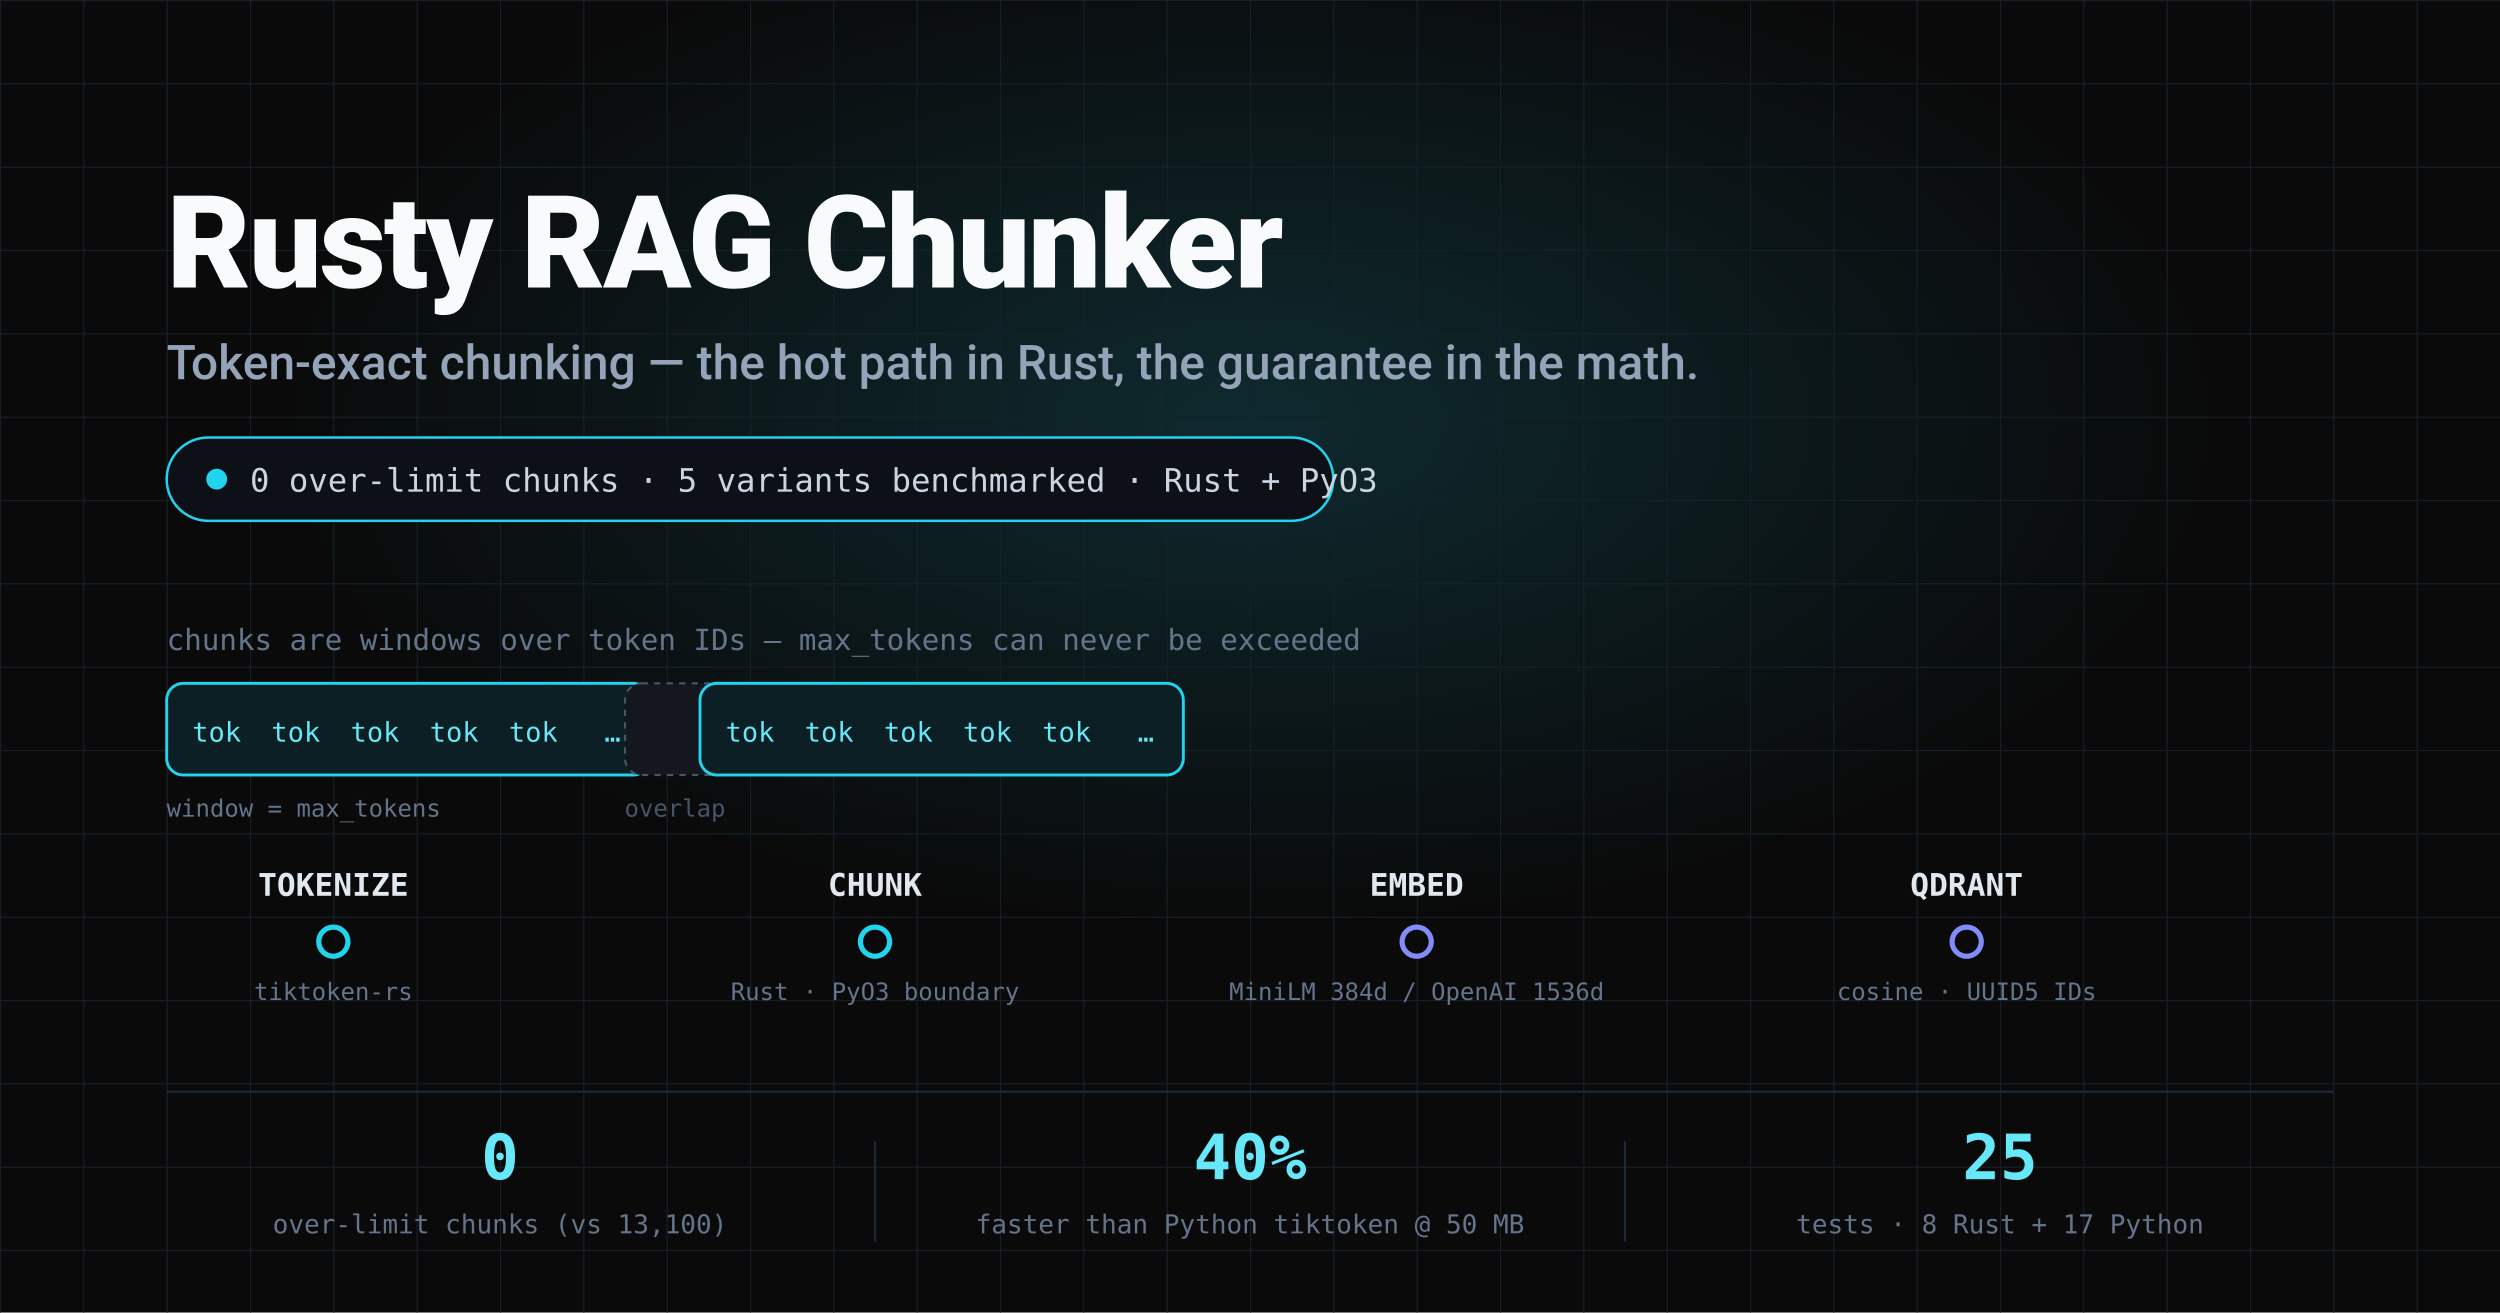
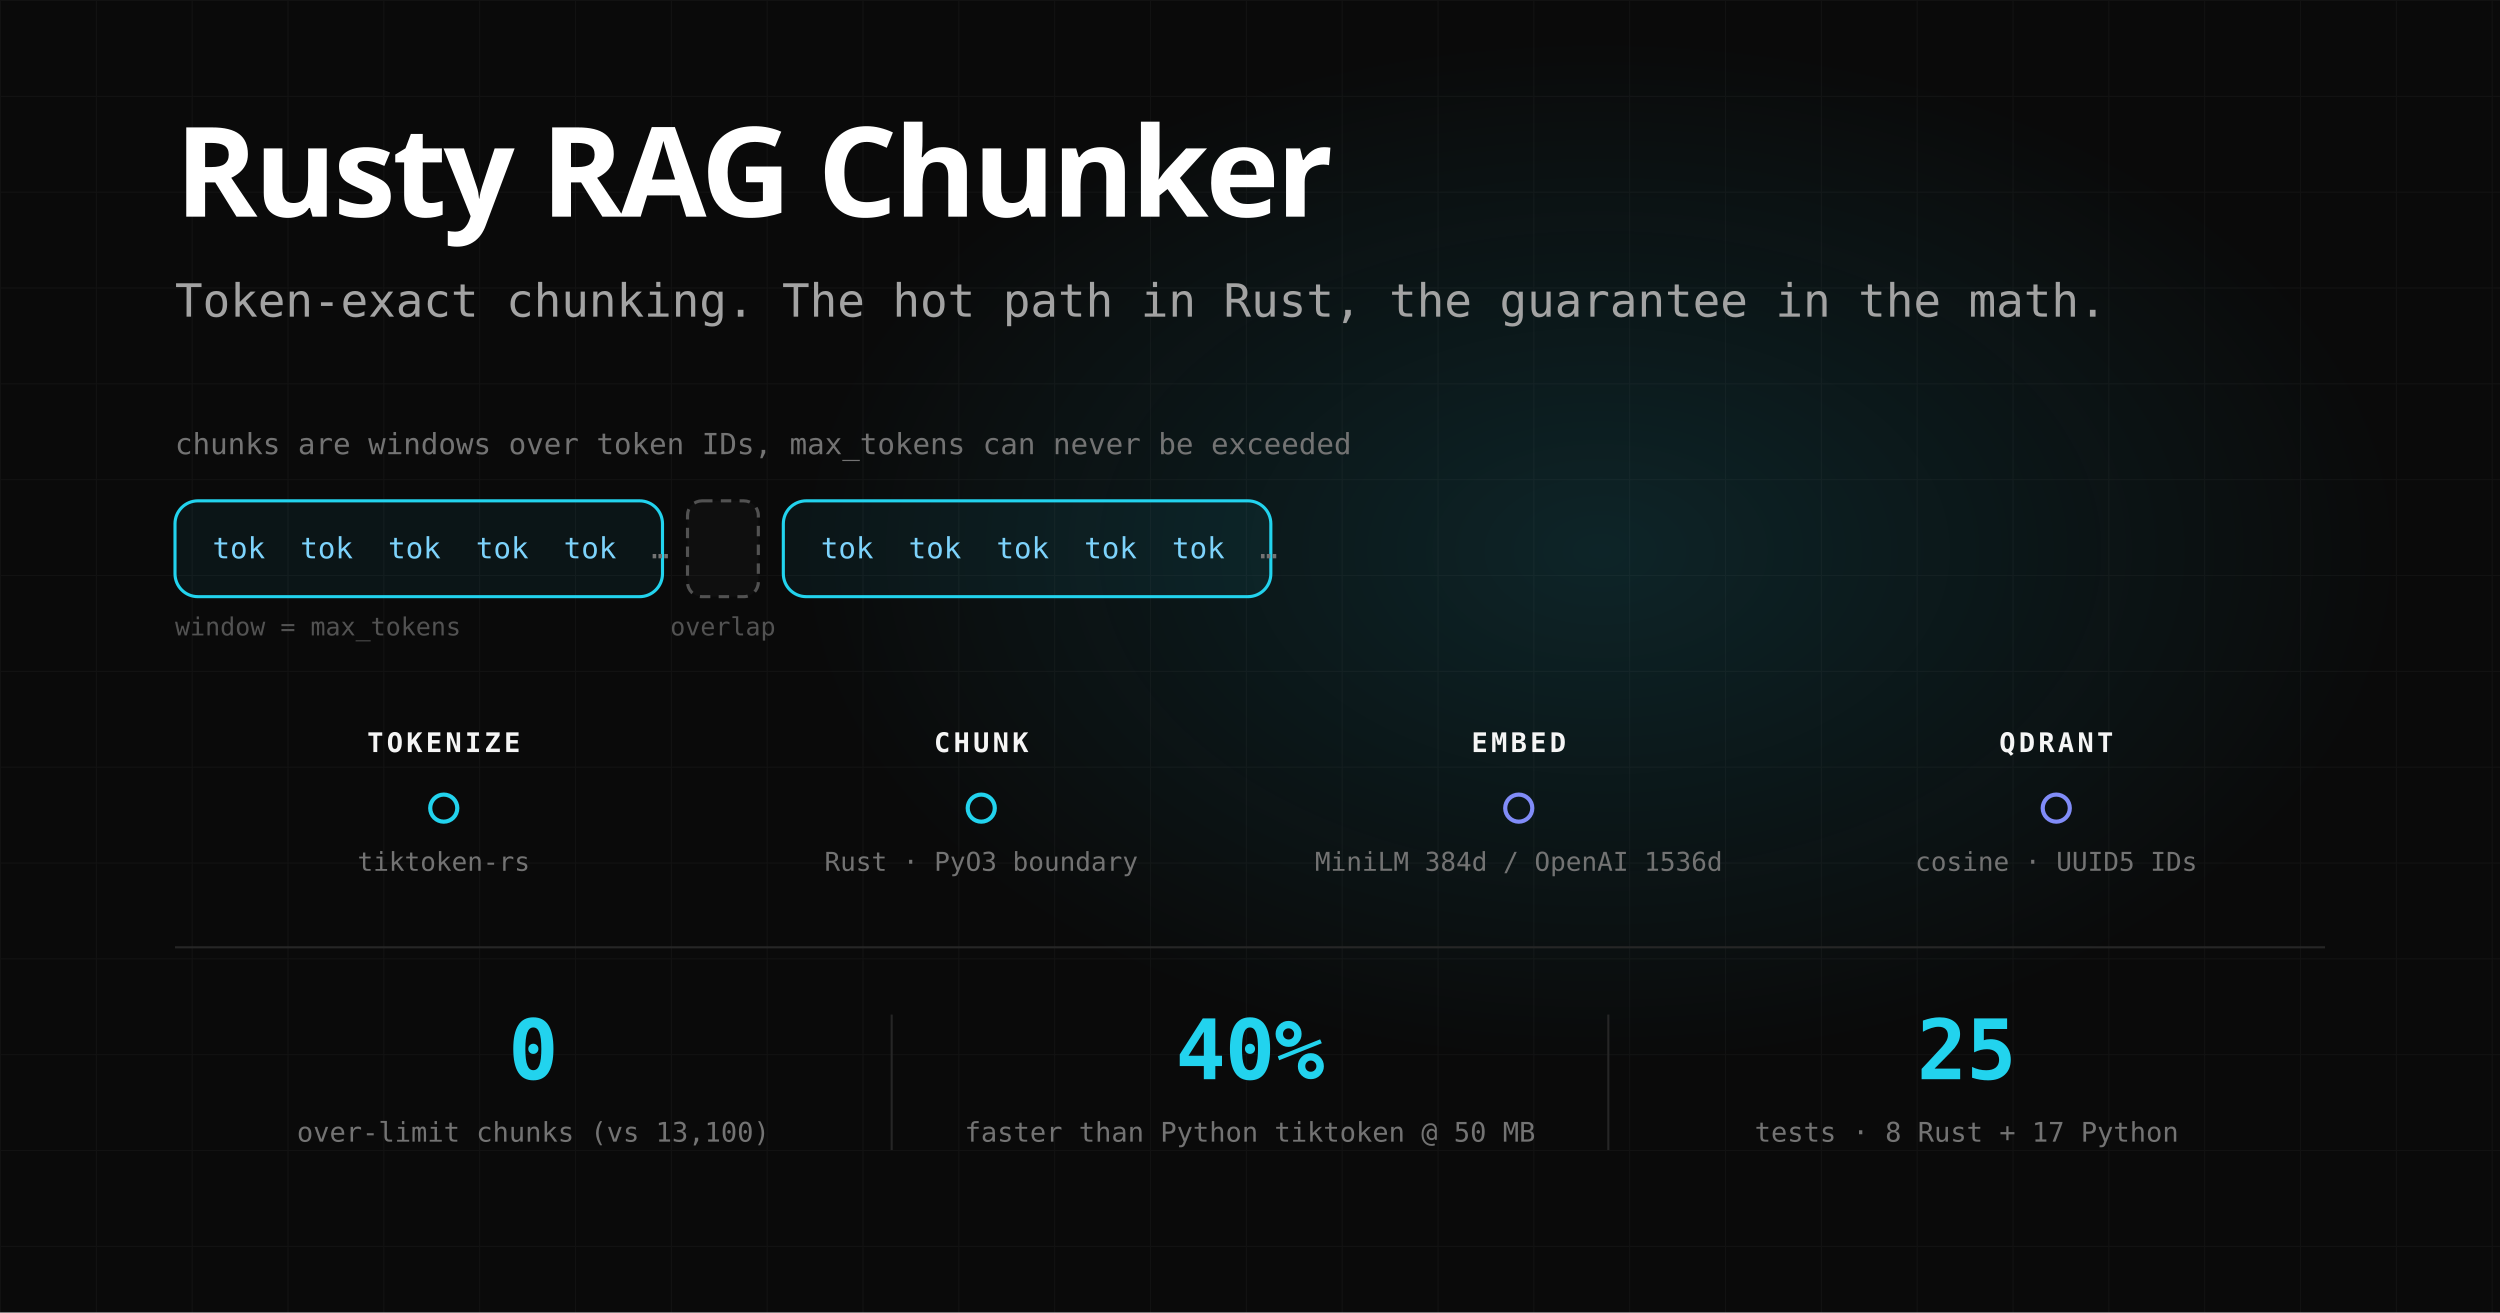
- <svg xmlns="http://www.w3.org/2000/svg" width="1200" height="630" viewBox="0 0 1200 630" font-family="ui-sans-serif, system-ui, -apple-system, Segoe UI, Roboto, sans-serif">
+ <svg xmlns="http://www.w3.org/2000/svg" width="1200" height="630" viewBox="0 0 1200 630" font-family="'Geist Mono', ui-monospace, monospace">
  <defs>
-     <radialGradient id="rc-glow" cx="50%" cy="32%" r="70%">
-       <stop offset="0%" stop-color="#0e2a2f" />
-       <stop offset="55%" stop-color="#0a0a0a" />
-       <stop offset="100%" stop-color="#0a0a0a" />
+     <pattern id="grid" width="46" height="46" patternUnits="userSpaceOnUse">
+       <path d="M46 0 H0 V46" fill="none" stroke="#ffffff" stroke-opacity="0.035" stroke-width="1" />
+     </pattern>
+     <radialGradient id="glow" cx="768" cy="264.6" r="552" gradientUnits="userSpaceOnUse" gradientTransform="translate(0 95.5) scale(1 0.639)">
+       <stop offset="0" stop-color="#22d3ee" stop-opacity="0.13" />
+       <stop offset="0.7" stop-color="#22d3ee" stop-opacity="0" />
    </radialGradient>
-     <pattern id="rc-grid" width="40" height="40" patternUnits="userSpaceOnUse">
-       <path d="M40 0 H0 V40" fill="none" stroke="#16202a" stroke-width="1" />
-     </pattern>
-     <linearGradient id="rc-spine" x1="0" y1="0" x2="1" y2="0">
-       <stop offset="0%" stop-color="#22d3ee" />
-       <stop offset="100%" stop-color="#818cf8" />
-     </linearGradient>
  </defs>
-   <rect width="1200" height="630" fill="url(#rc-glow)" />
-   <rect width="1200" height="630" fill="url(#rc-grid)" />
-   <text x="80" y="138" fill="#f8fafc" font-size="62" font-weight="800" letter-spacing="-1">Rusty RAG Chunker</text>
-   <text x="80" y="182" fill="#94a3b8" font-size="23" font-weight="500">Token-exact chunking — the hot path in Rust, the guarantee in the math.</text>
-   <g>
-     <rect x="80" y="210" width="560" height="40" rx="20" fill="#0d1117" stroke="#22d3ee" stroke-width="1.2" />
-     <circle cx="104" cy="230" r="5" fill="#22d3ee" />
-     <text x="120" y="236" fill="#cbd5e1" font-size="15.5" font-family="ui-monospace, SFMono-Regular, Menlo, monospace">0 over-limit chunks · 5 variants benchmarked · Rust + PyO3</text>
+   <rect width="1200" height="630" fill="#0a0a0a" />
+   <rect width="1200" height="630" fill="url(#glow)" />
+   <rect width="1200" height="630" fill="url(#grid)" />
+   <text x="84" y="104" font-family="'Geist', system-ui, sans-serif" font-size="60" font-weight="700" letter-spacing="-1.5" fill="#ffffff">Rusty RAG Chunker</text>
+   <text x="84" y="152" font-size="22" fill="#a3a3a3">Token-exact chunking. The hot path in Rust, the guarantee in the math.</text>
+   <text x="84" y="218" font-size="14" fill="#737373">chunks are windows over token IDs, max_tokens can never be exceeded</text>
+   <rect x="84" y="240.4" width="234" height="46" rx="11" fill="#22d3ee" fill-opacity="0.06" stroke="#22d3ee" stroke-width="1.5" />
+   <rect x="330" y="240.4" width="34" height="46" rx="7" fill="#ffffff" fill-opacity="0.02" stroke="#525252" stroke-width="1.5" stroke-dasharray="5 4" />
+   <rect x="376" y="240.4" width="234" height="46" rx="11" fill="#22d3ee" fill-opacity="0.06" stroke="#22d3ee" stroke-width="1.5" />
+   <g font-size="14" fill="#7dd3fc">
+     <text x="102" y="268">tok  tok  tok  tok  tok  <tspan fill="#737373">…</tspan>
+     </text>
+     <text x="394" y="268">tok  tok  tok  tok  tok  <tspan fill="#737373">…</tspan>
+     </text>
  </g>
-   <text x="80" y="312" fill="#64748b" font-size="14" font-family="ui-monospace, SFMono-Regular, Menlo, monospace">chunks are windows over token IDs — max_tokens can never be exceeded</text>
-   <g font-family="ui-monospace, SFMono-Regular, Menlo, monospace">
-     <rect x="80" y="328" width="232" height="44" rx="8" fill="#0b1f24" stroke="#22d3ee" stroke-width="1.4" />
-     <g fill="#67e8f9" font-size="13" text-anchor="middle">
-       <text x="104" y="356">tok</text>
-       <text x="142" y="356">tok</text>
-       <text x="180" y="356">tok</text>
-       <text x="218" y="356">tok</text>
-       <text x="256" y="356">tok</text>
-       <text x="294" y="356">…</text>
+   <g font-size="12" fill="#525252">
+     <text x="84" y="305">window = max_tokens</text>
+     <text x="347" y="305" text-anchor="middle">overlap</text>
+   </g>
+   <g text-anchor="middle">
+     <g font-size="13" font-weight="700" letter-spacing="1.56" fill="#f5f5f5">
+       <text x="213" y="361">TOKENIZE</text>
+       <text x="471" y="361">CHUNK</text>
+       <text x="729" y="361">EMBED</text>
+       <text x="987" y="361">QDRANT</text>
    </g>
-     <rect x="300" y="328" width="48" height="44" rx="8" fill="#15171f" stroke="#475569" stroke-width="1" stroke-dasharray="3 3" />
-     <rect x="336" y="328" width="232" height="44" rx="8" fill="#0b1f24" stroke="#22d3ee" stroke-width="1.4" />
-     <g fill="#67e8f9" font-size="13" text-anchor="middle">
-       <text x="360" y="356">tok</text>
-       <text x="398" y="356">tok</text>
-       <text x="436" y="356">tok</text>
-       <text x="474" y="356">tok</text>
-       <text x="512" y="356">tok</text>
-       <text x="550" y="356">…</text>
+     <g fill="none" stroke-width="2">
+       <circle cx="213" cy="387.9" r="6.5" stroke="#22d3ee" />
+       <circle cx="471" cy="387.9" r="6.5" stroke="#22d3ee" />
+       <circle cx="729" cy="387.9" r="6.5" stroke="#818cf8" />
+       <circle cx="987" cy="387.9" r="6.5" stroke="#818cf8" />
    </g>
-     <text x="80" y="392" fill="#64748b" font-size="11.5">window = max_tokens</text>
-     <text x="324" y="392" fill="#475569" font-size="11.5" text-anchor="middle">overlap</text>
-   </g>
-   <g font-family="ui-monospace, SFMono-Regular, Menlo, monospace">
-     <line x1="80" y1="452" x2="1024" y2="452" stroke="url(#rc-spine)" stroke-width="2.5" />
-     <g text-anchor="middle">
-       <g>
-         <circle cx="160" cy="452" r="7" fill="#0a0a0a" stroke="#22d3ee" stroke-width="2.5" />
-         <text x="160" y="430" fill="#e2e8f0" font-size="15" font-weight="700">TOKENIZE</text>
-         <text x="160" y="480" fill="#64748b" font-size="11.5">tiktoken-rs</text>
-       </g>
-       <g>
-         <circle cx="420" cy="452" r="7" fill="#0a0a0a" stroke="#22d3ee" stroke-width="2.5" />
-         <text x="420" y="430" fill="#e2e8f0" font-size="15" font-weight="700">CHUNK</text>
-         <text x="420" y="480" fill="#64748b" font-size="11.5">Rust · PyO3 boundary</text>
-       </g>
-       <g>
-         <circle cx="680" cy="452" r="7" fill="#0a0a0a" stroke="#818cf8" stroke-width="2.5" />
-         <text x="680" y="430" fill="#e2e8f0" font-size="15" font-weight="700">EMBED</text>
-         <text x="680" y="480" fill="#64748b" font-size="11.5">MiniLM 384d / OpenAI 1536d</text>
-       </g>
-       <g>
-         <circle cx="944" cy="452" r="7" fill="#0a0a0a" stroke="#818cf8" stroke-width="2.5" />
-         <text x="944" y="430" fill="#e2e8f0" font-size="15" font-weight="700">QDRANT</text>
-         <text x="944" y="480" fill="#64748b" font-size="11.5">cosine · UUID5 IDs</text>
-       </g>
+     <g font-size="12.5" fill="#737373">
+       <text x="213" y="418">tiktoken-rs</text>
+       <text x="471" y="418">Rust · PyO3 boundary</text>
+       <text x="729" y="418">MiniLM 384d / OpenAI 1536d</text>
+       <text x="987" y="418">cosine · UUID5 IDs</text>
    </g>
  </g>
-   <g font-family="ui-monospace, SFMono-Regular, Menlo, monospace" text-anchor="middle">
-     <line x1="80" y1="524" x2="1120" y2="524" stroke="#1e293b" stroke-width="1" />
-     <g>
-       <text x="240" y="566" fill="#67e8f9" font-size="30" font-weight="800">0</text>
-       <text x="240" y="592" fill="#64748b" font-size="12.5">over-limit chunks (vs 13,100)</text>
+   <rect x="84" y="454.2" width="1032" height="1" fill="#262626" />
+   <line x1="428" y1="487" x2="428" y2="552" stroke="#262626" stroke-width="1" />
+   <line x1="772" y1="487" x2="772" y2="552" stroke="#262626" stroke-width="1" />
+   <g text-anchor="middle">
+     <g fill="#22d3ee" font-size="40" font-weight="700" letter-spacing="-0.4">
+       <text x="256" y="518">0</text>
+       <text x="600" y="518">40%</text>
+       <text x="944" y="518">25</text>
    </g>
-     <g>
-       <text x="600" y="566" fill="#67e8f9" font-size="30" font-weight="800">40%</text>
-       <text x="600" y="592" fill="#64748b" font-size="12.5">faster than Python tiktoken @ 50 MB</text>
+     <g fill="#737373" font-size="13">
+       <text x="256" y="548">over-limit chunks (vs 13,100)</text>
+       <text x="600" y="548">faster than Python tiktoken @ 50 MB</text>
+       <text x="944" y="548">tests · 8 Rust + 17 Python</text>
    </g>
-     <g>
-       <text x="960" y="566" fill="#67e8f9" font-size="30" font-weight="800">25</text>
-       <text x="960" y="592" fill="#64748b" font-size="12.5">tests · 8 Rust + 17 Python</text>
-     </g>
-     <line x1="420" y1="548" x2="420" y2="596" stroke="#1e293b" stroke-width="1" />
-     <line x1="780" y1="548" x2="780" y2="596" stroke="#1e293b" stroke-width="1" />
  </g>
</svg>
